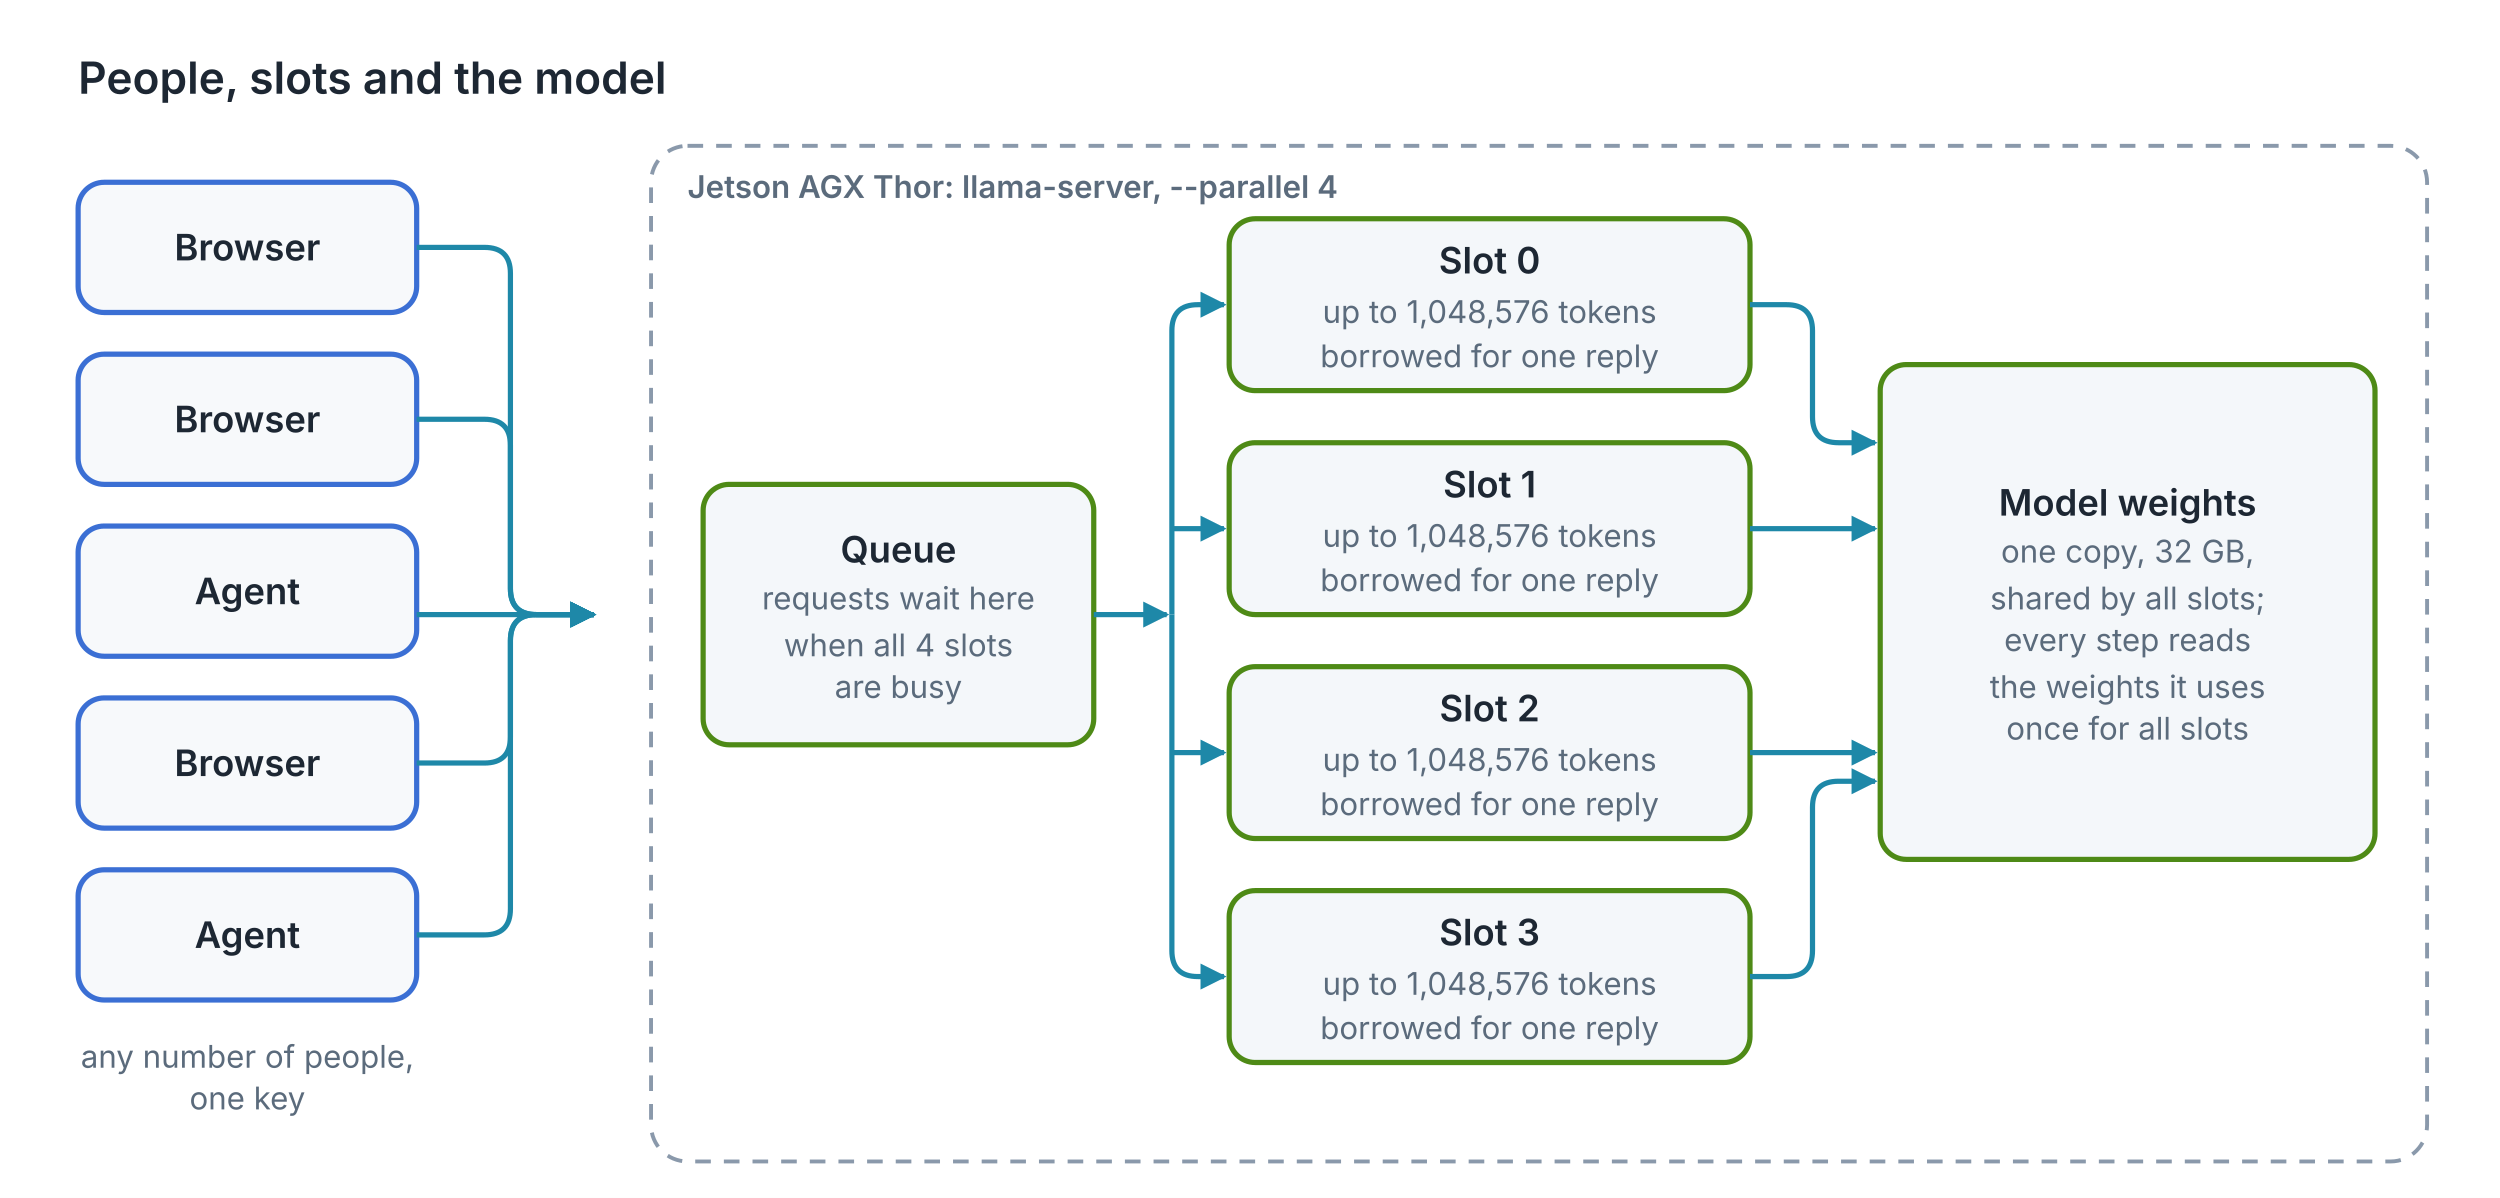
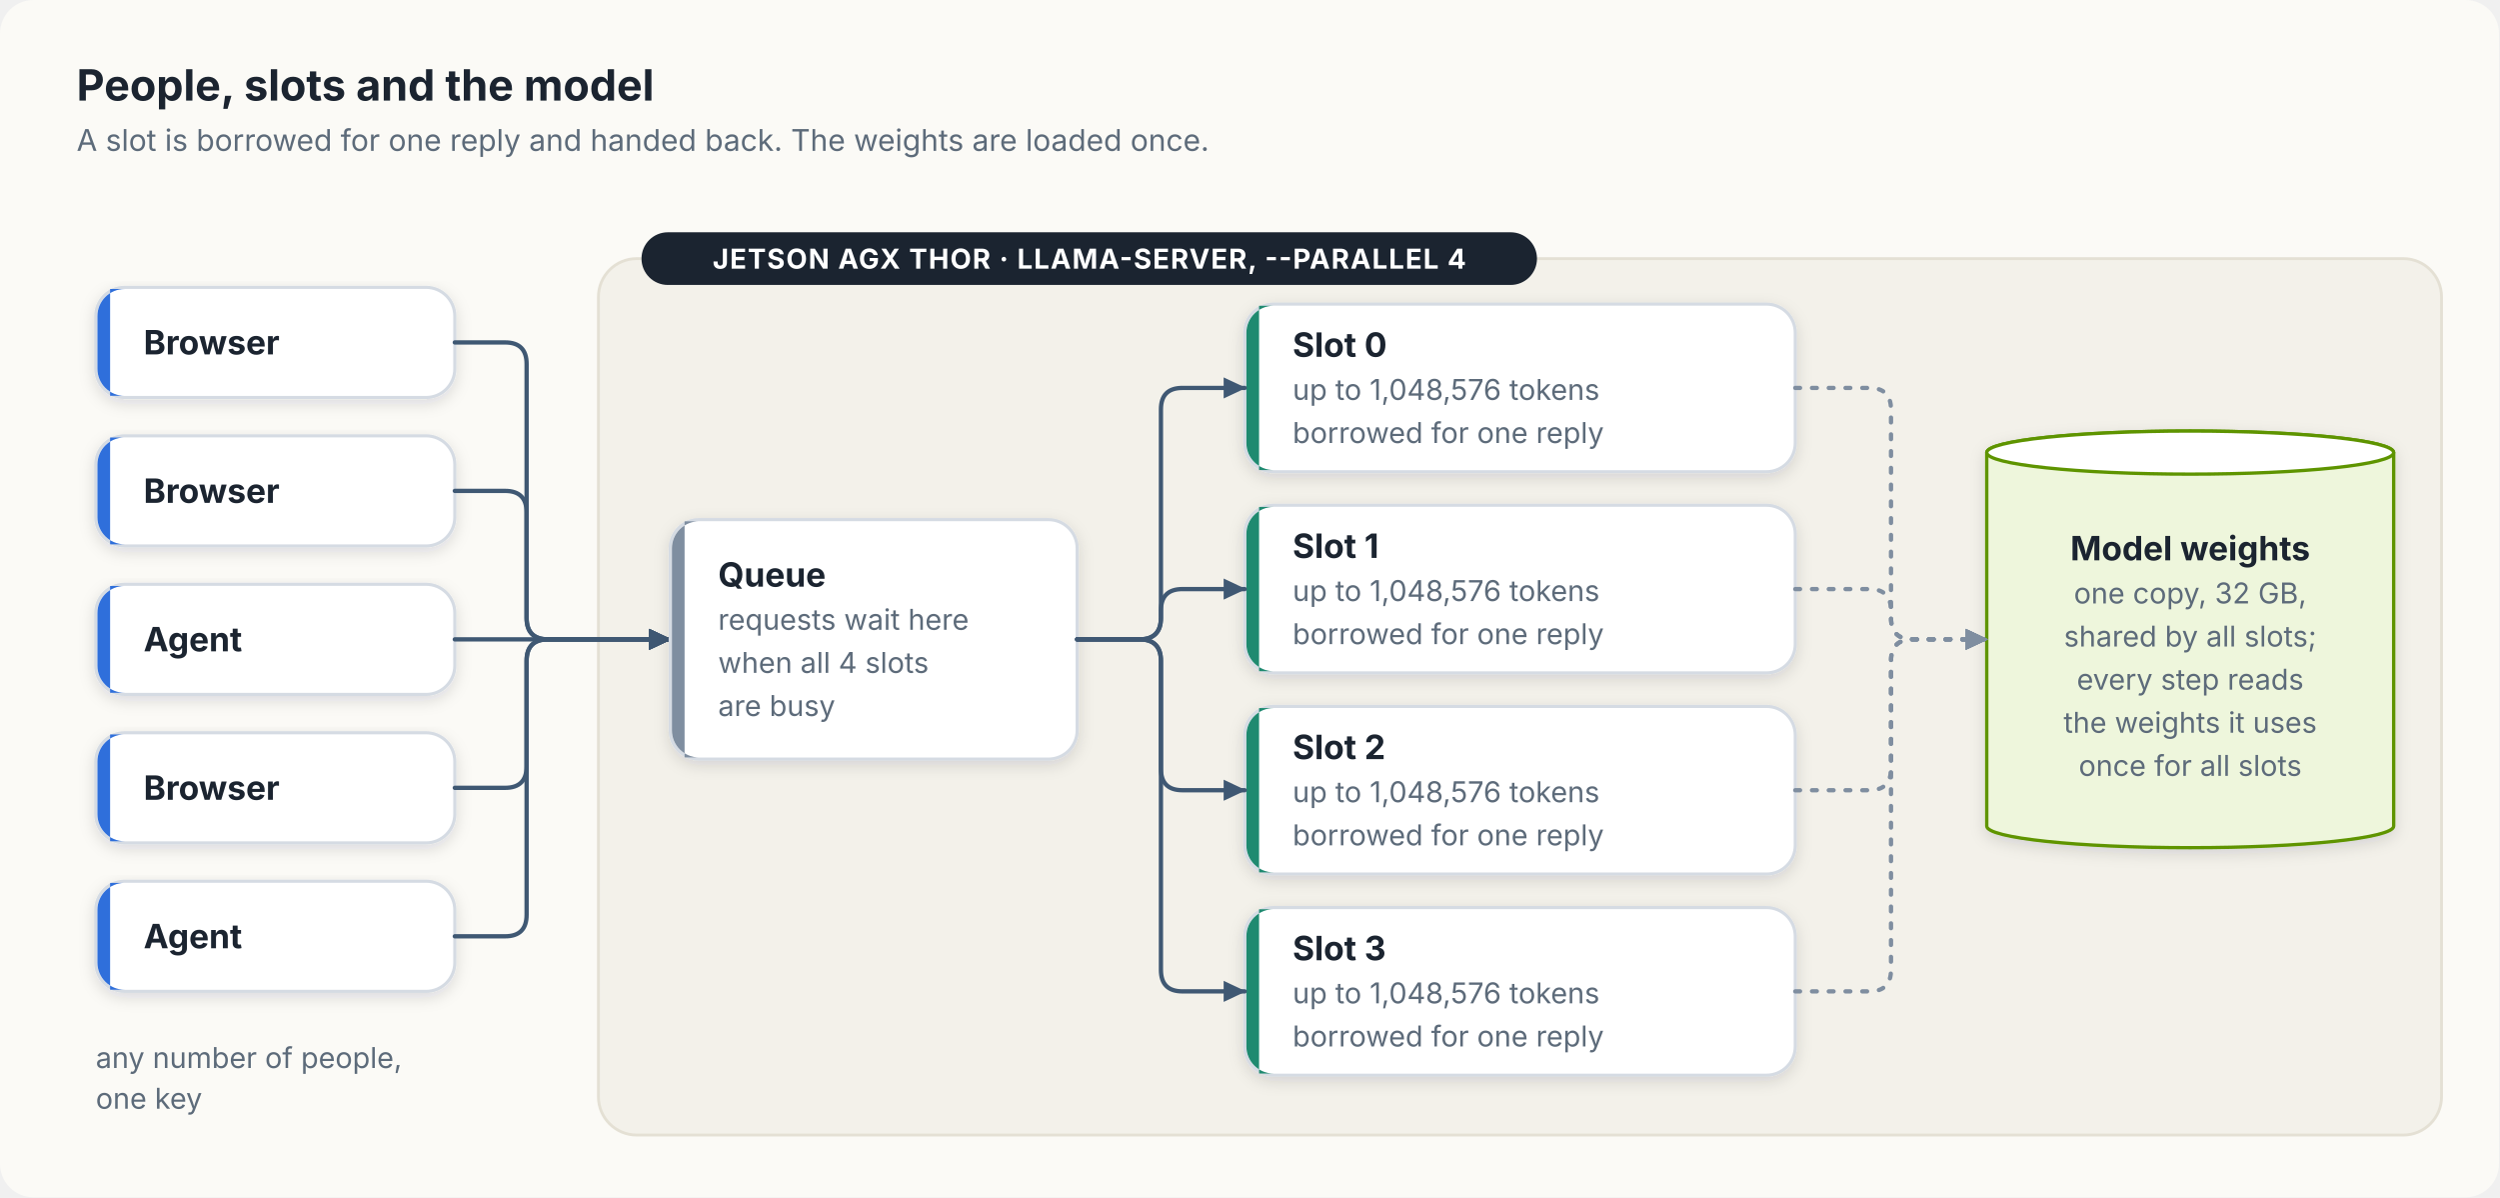
- <svg xmlns="http://www.w3.org/2000/svg" viewBox="0 0 960 460" width="960" height="460" role="img" aria-label="Any number of people send requests with the same key. llama-server keeps a queue and four slots; each request borrows a free slot for one reply, up to 1,048,576 tokens, and gives it back. All slots share one copy of the model weights.">
+ <svg xmlns="http://www.w3.org/2000/svg" viewBox="0 0 1044 500" width="1044" height="500" role="img" aria-label="Any number of people send requests with the same key. llama-server keeps a queue and four slots; each request borrows a free slot for one reply, up to 1,048,576 tokens, and gives it back. All slots share one copy of the model weights.">
  <style>
-     text { font-family: Inter, "Segoe UI", Helvetica, Arial, sans-serif; }
-     .title { fill: #1D2733; font-size: 17px; font-weight: 600; }
-     .name { fill: #1D2733; font-size: 14px; font-weight: 600; }
-     .note { fill: #5B6B7C; font-size: 12px; }
-     .label { fill: #1E88A8; font-size: 12px; }
-     .warn { fill: #D9542B; font-size: 12px; }
-     .num { fill: #1D2733; font-size: 12px; font-weight: 600; }
-     .mono { font-family: "JetBrains Mono", Menlo, monospace; }
-     .box { fill: #F4F7FA; stroke-width: 2; }
-     .built { stroke: #4E8A16; }
-     .planned { fill: #F4F7FA; stroke: #B7791F; stroke-width: 2; stroke-dasharray: 7 5; }
-     .outside { fill: #F7F9FB; stroke: #3B6FD4; stroke-width: 2; }
-     .zone { fill: none; stroke: #8A99AB; stroke-width: 1.5; stroke-dasharray: 6 5; }
-     .zonelabel { fill: #5B6B7C; font-size: 12px; font-weight: 600; }
-     .flow { stroke: #1E88A8; stroke-width: 2; fill: none; stroke-linejoin: round; }
-     .deny { stroke: #D9542B; stroke-width: 2; fill: none; stroke-dasharray: 5 4; stroke-linejoin: round; }
+     text { font-family: Inter, "Segoe UI", "Helvetica Neue", Helvetica, Arial, sans-serif; fill: #1B2430; }
+     .title { font-size: 18px; font-weight: 650; }
+     .lede { font-size: 12.5px; fill: #5D6B7A; }
+     .name { font-size: 14px; font-weight: 650; }
+     .sub { font-size: 12px; fill: #5D6B7A; }
+     .note { font-size: 12px; fill: #5D6B7A; }
+     .tab { font-size: 11.5px; font-weight: 650; letter-spacing: 0.04em; fill: #5D6B7A; }
+     .mono { font-family: "JetBrains Mono", "SF Mono", Menlo, Consolas, monospace; font-size: 12px; }
+     .dim { fill: #8794A3; }
+     .strong { font-weight: 700; }
+     .trap { fill: #CF4526; font-weight: 700; }
+     .pill { font-size: 11px; font-weight: 600; }
+     .wire { fill: none; stroke: #3F5873; stroke-width: 1.8; stroke-linecap: round; stroke-linejoin: round; }
+     .wire.danger { stroke: #CF4526; stroke-dasharray: 6 5; }
+     .wire.idle { stroke: #7F8EA0; stroke-dasharray: 2 5; }
  </style>
  <defs>
-     <marker id="arrow" viewBox="0 0 10 10" refX="9" refY="5" markerUnits="userSpaceOnUse" markerWidth="10" markerHeight="10" orient="auto">
-       <path d="M0,0 L10,5 L0,10 Z" fill="#1E88A8" />
+     <filter id="lift" x="-10%" y="-10%" width="120%" height="135%">
+       <feDropShadow dx="0" dy="2" stdDeviation="3" flood-color="#1B2430" flood-opacity="0.13" />
+     </filter>
+     <marker id="head" viewBox="0 0 10 10" refX="8.5" refY="5" markerUnits="userSpaceOnUse" markerWidth="11" markerHeight="11" orient="auto">
+       <path d="M0.5,1 L9,5 L0.5,9 Z" fill="#3F5873" />
    </marker>
-     <marker id="arrow-deny" viewBox="0 0 10 10" refX="9" refY="5" markerUnits="userSpaceOnUse" markerWidth="10" markerHeight="10" orient="auto">
-       <path d="M0,0 L10,5 L0,10 Z" fill="#D9542B" />
+     <marker id="head-danger" viewBox="0 0 10 10" refX="8.5" refY="5" markerUnits="userSpaceOnUse" markerWidth="11" markerHeight="11" orient="auto">
+       <path d="M0.5,1 L9,5 L0.5,9 Z" fill="#CF4526" />
+     </marker>
+     <marker id="head-idle" viewBox="0 0 10 10" refX="8.5" refY="5" markerUnits="userSpaceOnUse" markerWidth="11" markerHeight="11" orient="auto">
+       <path d="M0.5,1 L9,5 L0.5,9 Z" fill="#7F8EA0" />
    </marker>
  </defs>
-   <rect width="960" height="460" fill="#FFFFFF" />
-   <text x="30" y="36" class="title">People, slots and the model</text>
-   <rect x="30" y="70" width="130" height="50" rx="10" class="outside" />
-   <text x="95" y="100" class="name" text-anchor="middle">Browser</text>
-   <path class="flow" d="M160,95 L186.0,95.0 Q196,95 196.0,105.0 L196.0,226.0 Q196,236 206.0,236.0 L228,236" marker-end="url(#arrow)" />
-   <rect x="30" y="136" width="130" height="50" rx="10" class="outside" />
-   <text x="95" y="166" class="name" text-anchor="middle">Browser</text>
-   <path class="flow" d="M160,161 L186.0,161.0 Q196,161 196.0,171.0 L196.0,226.0 Q196,236 206.0,236.0 L228,236" marker-end="url(#arrow)" />
-   <rect x="30" y="202" width="130" height="50" rx="10" class="outside" />
-   <text x="95" y="232" class="name" text-anchor="middle">Agent</text>
-   <path class="flow" d="M160,236 L228,236" marker-end="url(#arrow)" />
-   <rect x="30" y="268" width="130" height="50" rx="10" class="outside" />
-   <text x="95" y="298" class="name" text-anchor="middle">Browser</text>
-   <path class="flow" d="M160,293 L186.0,293.0 Q196,293 196.0,283.0 L196.0,246.0 Q196,236 206.0,236.0 L228,236" marker-end="url(#arrow)" />
-   <rect x="30" y="334" width="130" height="50" rx="10" class="outside" />
-   <text x="95" y="364" class="name" text-anchor="middle">Agent</text>
-   <path class="flow" d="M160,359 L186.0,359.0 Q196,359 196.0,349.0 L196.0,246.0 Q196,236 206.0,236.0 L228,236" marker-end="url(#arrow)" />
-   <text x="95" y="410" class="note" text-anchor="middle">any number of people,</text>
-   <text x="95" y="426" class="note" text-anchor="middle">one key</text>
-   <rect x="250" y="56" width="682" height="390" rx="14" class="zone" />
-   <text x="264" y="76" class="zonelabel">Jetson AGX Thor: llama-server, --parallel 4</text>
-   <rect x="270" y="186" width="150" height="100" rx="10" class="box built" />
-   <text x="345" y="216" class="name" text-anchor="middle">Queue</text>
-   <text x="345" y="234" class="note" text-anchor="middle">requests wait here</text>
-   <text x="345" y="252" class="note" text-anchor="middle">when all 4 slots</text>
-   <text x="345" y="268" class="note" text-anchor="middle">are busy</text>
-   <path class="flow" d="M420,236 L448,236" marker-end="url(#arrow)" />
-   <rect x="472" y="84" width="200" height="66" rx="10" class="box built" />
-   <text x="572" y="105" class="name" text-anchor="middle">Slot 0</text>
-   <text x="572" y="124" class="note" text-anchor="middle">up to 1,048,576 tokens</text>
-   <text x="572" y="141" class="note" text-anchor="middle">borrowed for one reply</text>
-   <path class="flow" d="M450,236 L450.0,127.0 Q450,117 460.0,117.0 L470,117" marker-end="url(#arrow)" />
-   <rect x="472" y="170" width="200" height="66" rx="10" class="box built" />
-   <text x="572" y="191" class="name" text-anchor="middle">Slot 1</text>
-   <text x="572" y="210" class="note" text-anchor="middle">up to 1,048,576 tokens</text>
-   <text x="572" y="227" class="note" text-anchor="middle">borrowed for one reply</text>
-   <path class="flow" d="M450,203 L470,203" marker-end="url(#arrow)" />
-   <rect x="472" y="256" width="200" height="66" rx="10" class="box built" />
-   <text x="572" y="277" class="name" text-anchor="middle">Slot 2</text>
-   <text x="572" y="296" class="note" text-anchor="middle">up to 1,048,576 tokens</text>
-   <text x="572" y="313" class="note" text-anchor="middle">borrowed for one reply</text>
-   <path class="flow" d="M450,289 L470,289" marker-end="url(#arrow)" />
-   <rect x="472" y="342" width="200" height="66" rx="10" class="box built" />
-   <text x="572" y="363" class="name" text-anchor="middle">Slot 3</text>
-   <text x="572" y="382" class="note" text-anchor="middle">up to 1,048,576 tokens</text>
-   <text x="572" y="399" class="note" text-anchor="middle">borrowed for one reply</text>
-   <path class="flow" d="M450,236 L450.0,365.0 Q450,375 460.0,375.0 L470,375" marker-end="url(#arrow)" />
-   <rect x="722" y="140" width="190" height="190" rx="10" class="box built" />
-   <text x="817" y="198" class="name" text-anchor="middle">Model weights</text>
-   <text x="817" y="216" class="note" text-anchor="middle">one copy, 32 GB,</text>
-   <text x="817" y="234" class="note" text-anchor="middle">shared by all slots;</text>
-   <text x="817" y="250" class="note" text-anchor="middle">every step reads</text>
-   <text x="817" y="268" class="note" text-anchor="middle">the weights it uses</text>
-   <text x="817" y="284" class="note" text-anchor="middle">once for all slots</text>
-   <path class="flow" d="M672,203 L720,203" marker-end="url(#arrow)" />
-   <path class="flow" d="M672,289 L720,289" marker-end="url(#arrow)" />
-   <path class="flow" d="M672,117 L686.0,117.0 Q696,117 696.0,127.0 L696.0,160.0 Q696,170 706.0,170.0 L720,170" marker-end="url(#arrow)" />
-   <path class="flow" d="M672,375 L686.0,375.0 Q696,375 696.0,365.0 L696.0,310.0 Q696,300 706.0,300.0 L720,300" marker-end="url(#arrow)" />
+   <rect width="1044" height="500" rx="14" fill="#FBFAF6" />
+   <text x="32.0" y="42.0" class="title" text-anchor="start" xml:space="preserve">People, slots and the model</text>
+   <text x="32.0" y="63.0" class="lede" text-anchor="start" xml:space="preserve">A slot is borrowed for one reply and handed back. The weights are loaded once.</text>
+   <rect x="250" y="108" width="770" height="366" rx="16" fill="#F3F1EA" stroke="#E4E0D4" stroke-width="1.2" />
+   <rect x="268" y="97" width="374.1" height="22" rx="11" fill="#1B2430" />
+   <text x="455.1" y="112.2" class="tab" text-anchor="middle" style="fill:#FFFFFF" xml:space="preserve">JETSON AGX THOR · LLAMA-SERVER, --PARALLEL 4</text>
+   <rect x="40" y="120" width="150" height="46" rx="12" fill="#FFFFFF" stroke="#D5DBE3" stroke-width="1.3" filter="url(#lift)" />
+   <path d="M52,120.7 H46 V165.3 H52 A11.3,11.3 0 0 1 40.7,154 V132 A11.3,11.3 0 0 1 52,120.7 Z" fill="#2F6FDB" />
+   <text x="60.0" y="148.0" class="name" text-anchor="start" xml:space="preserve">Browser</text>
+   <path class="wire" d="M190,143 L211,143 Q220,143 220,152 L220,258 Q220,267 229,267 L280,267" marker-end="url(#head)" />
+   <rect x="40" y="182" width="150" height="46" rx="12" fill="#FFFFFF" stroke="#D5DBE3" stroke-width="1.3" filter="url(#lift)" />
+   <path d="M52,182.7 H46 V227.3 H52 A11.3,11.3 0 0 1 40.7,216 V194 A11.3,11.3 0 0 1 52,182.7 Z" fill="#2F6FDB" />
+   <text x="60.0" y="210.0" class="name" text-anchor="start" xml:space="preserve">Browser</text>
+   <path class="wire" d="M190,205 L211,205 Q220,205 220,214 L220,258 Q220,267 229,267 L280,267" marker-end="url(#head)" />
+   <rect x="40" y="244" width="150" height="46" rx="12" fill="#FFFFFF" stroke="#D5DBE3" stroke-width="1.3" filter="url(#lift)" />
+   <path d="M52,244.7 H46 V289.3 H52 A11.3,11.3 0 0 1 40.7,278 V256 A11.3,11.3 0 0 1 52,244.7 Z" fill="#2F6FDB" />
+   <text x="60.0" y="272.0" class="name" text-anchor="start" xml:space="preserve">Agent</text>
+   <path class="wire" d="M190,267 L211,267 Q220,267 220.0,267.0 L220.0,267.0 Q220,267 229,267 L280,267" marker-end="url(#head)" />
+   <rect x="40" y="306" width="150" height="46" rx="12" fill="#FFFFFF" stroke="#D5DBE3" stroke-width="1.3" filter="url(#lift)" />
+   <path d="M52,306.7 H46 V351.3 H52 A11.3,11.3 0 0 1 40.7,340 V318 A11.3,11.3 0 0 1 52,306.7 Z" fill="#2F6FDB" />
+   <text x="60.0" y="334.0" class="name" text-anchor="start" xml:space="preserve">Browser</text>
+   <path class="wire" d="M190,329 L211,329 Q220,329 220,320 L220,276 Q220,267 229,267 L280,267" marker-end="url(#head)" />
+   <rect x="40" y="368" width="150" height="46" rx="12" fill="#FFFFFF" stroke="#D5DBE3" stroke-width="1.3" filter="url(#lift)" />
+   <path d="M52,368.7 H46 V413.3 H52 A11.3,11.3 0 0 1 40.7,402 V380 A11.3,11.3 0 0 1 52,368.7 Z" fill="#2F6FDB" />
+   <text x="60.0" y="396.0" class="name" text-anchor="start" xml:space="preserve">Agent</text>
+   <path class="wire" d="M190,391 L211,391 Q220,391 220,382 L220,276 Q220,267 229,267 L280,267" marker-end="url(#head)" />
+   <text x="40.0" y="446.0" class="note" text-anchor="start" xml:space="preserve">any number of people,</text>
+   <text x="40.0" y="463.0" class="note" text-anchor="start" xml:space="preserve">one key</text>
+   <rect x="280" y="217" width="170" height="100" rx="12" fill="#FFFFFF" stroke="#D5DBE3" stroke-width="1.3" filter="url(#lift)" />
+   <path d="M292,217.7 H286 V316.3 H292 A11.3,11.3 0 0 1 280.7,305 V229 A11.3,11.3 0 0 1 292,217.7 Z" fill="#7F8EA0" />
+   <text x="300.0" y="245.0" class="name" text-anchor="start" xml:space="preserve">Queue</text>
+   <text x="300.0" y="263.0" class="sub" text-anchor="start" xml:space="preserve">requests wait here</text>
+   <text x="300.0" y="281.0" class="sub" text-anchor="start" xml:space="preserve">when all 4 slots</text>
+   <text x="300.0" y="299.0" class="sub" text-anchor="start" xml:space="preserve">are busy</text>
+   <path d="M830,189 A85.0,9 0 0 1 1000,189 V345 A85.0,9 0 0 1 830,345 Z" fill="#EEF6DC" stroke="#5E9400" stroke-width="1.4" filter="url(#lift)" />
+   <ellipse cx="915.0" cy="189" rx="85.0" ry="9" fill="#FFFFFF" stroke="#5E9400" stroke-width="1.4" />
+   <text x="915.0" y="234.0" class="name" text-anchor="middle" xml:space="preserve">Model weights</text>
+   <text x="915.0" y="252.0" class="sub" text-anchor="middle" xml:space="preserve">one copy, 32 GB,</text>
+   <text x="915.0" y="270.0" class="sub" text-anchor="middle" xml:space="preserve">shared by all slots;</text>
+   <text x="915.0" y="288.0" class="sub" text-anchor="middle" xml:space="preserve">every step reads</text>
+   <text x="915.0" y="306.0" class="sub" text-anchor="middle" xml:space="preserve">the weights it uses</text>
+   <text x="915.0" y="324.0" class="sub" text-anchor="middle" xml:space="preserve">once for all slots</text>
+   <rect x="520" y="127" width="230" height="70" rx="12" fill="#FFFFFF" stroke="#D5DBE3" stroke-width="1.3" filter="url(#lift)" />
+   <path d="M532,127.7 H526 V196.3 H532 A11.3,11.3 0 0 1 520.7,185 V139 A11.3,11.3 0 0 1 532,127.7 Z" fill="#1F8A70" />
+   <text x="540.0" y="149.0" class="name" text-anchor="start" xml:space="preserve">Slot 0</text>
+   <text x="540.0" y="167.0" class="sub" text-anchor="start" xml:space="preserve">up to 1,048,576 tokens</text>
+   <text x="540.0" y="185.0" class="sub" text-anchor="start" xml:space="preserve">borrowed for one reply</text>
+   <path class="wire" d="M450,267 L476,267 Q485,267 485,258 L485,171 Q485,162 494,162 L520,162" marker-end="url(#head)" />
+   <path class="wire idle" d="M750,162 L781,162 Q790,162 790,171 L790,258 Q790,267 799,267 L830,267" marker-end="url(#head-idle)" />
+   <rect x="520" y="211" width="230" height="70" rx="12" fill="#FFFFFF" stroke="#D5DBE3" stroke-width="1.3" filter="url(#lift)" />
+   <path d="M532,211.7 H526 V280.3 H532 A11.3,11.3 0 0 1 520.7,269 V223 A11.3,11.3 0 0 1 532,211.7 Z" fill="#1F8A70" />
+   <text x="540.0" y="233.0" class="name" text-anchor="start" xml:space="preserve">Slot 1</text>
+   <text x="540.0" y="251.0" class="sub" text-anchor="start" xml:space="preserve">up to 1,048,576 tokens</text>
+   <text x="540.0" y="269.0" class="sub" text-anchor="start" xml:space="preserve">borrowed for one reply</text>
+   <path class="wire" d="M450,267 L476,267 Q485,267 485,258 L485,255 Q485,246 494,246 L520,246" marker-end="url(#head)" />
+   <path class="wire idle" d="M750,246 L781,246 Q790,246 790,255 L790,258 Q790,267 799,267 L830,267" marker-end="url(#head-idle)" />
+   <rect x="520" y="295" width="230" height="70" rx="12" fill="#FFFFFF" stroke="#D5DBE3" stroke-width="1.3" filter="url(#lift)" />
+   <path d="M532,295.7 H526 V364.3 H532 A11.3,11.3 0 0 1 520.7,353 V307 A11.3,11.3 0 0 1 532,295.7 Z" fill="#1F8A70" />
+   <text x="540.0" y="317.0" class="name" text-anchor="start" xml:space="preserve">Slot 2</text>
+   <text x="540.0" y="335.0" class="sub" text-anchor="start" xml:space="preserve">up to 1,048,576 tokens</text>
+   <text x="540.0" y="353.0" class="sub" text-anchor="start" xml:space="preserve">borrowed for one reply</text>
+   <path class="wire" d="M450,267 L476,267 Q485,267 485,276 L485,321 Q485,330 494,330 L520,330" marker-end="url(#head)" />
+   <path class="wire idle" d="M750,330 L781,330 Q790,330 790,321 L790,276 Q790,267 799,267 L830,267" marker-end="url(#head-idle)" />
+   <rect x="520" y="379" width="230" height="70" rx="12" fill="#FFFFFF" stroke="#D5DBE3" stroke-width="1.3" filter="url(#lift)" />
+   <path d="M532,379.7 H526 V448.3 H532 A11.3,11.3 0 0 1 520.7,437 V391 A11.3,11.3 0 0 1 532,379.7 Z" fill="#1F8A70" />
+   <text x="540.0" y="401.0" class="name" text-anchor="start" xml:space="preserve">Slot 3</text>
+   <text x="540.0" y="419.0" class="sub" text-anchor="start" xml:space="preserve">up to 1,048,576 tokens</text>
+   <text x="540.0" y="437.0" class="sub" text-anchor="start" xml:space="preserve">borrowed for one reply</text>
+   <path class="wire" d="M450,267 L476,267 Q485,267 485,276 L485,405 Q485,414 494,414 L520,414" marker-end="url(#head)" />
+   <path class="wire idle" d="M750,414 L781,414 Q790,414 790,405 L790,276 Q790,267 799,267 L830,267" marker-end="url(#head-idle)" />
</svg>
